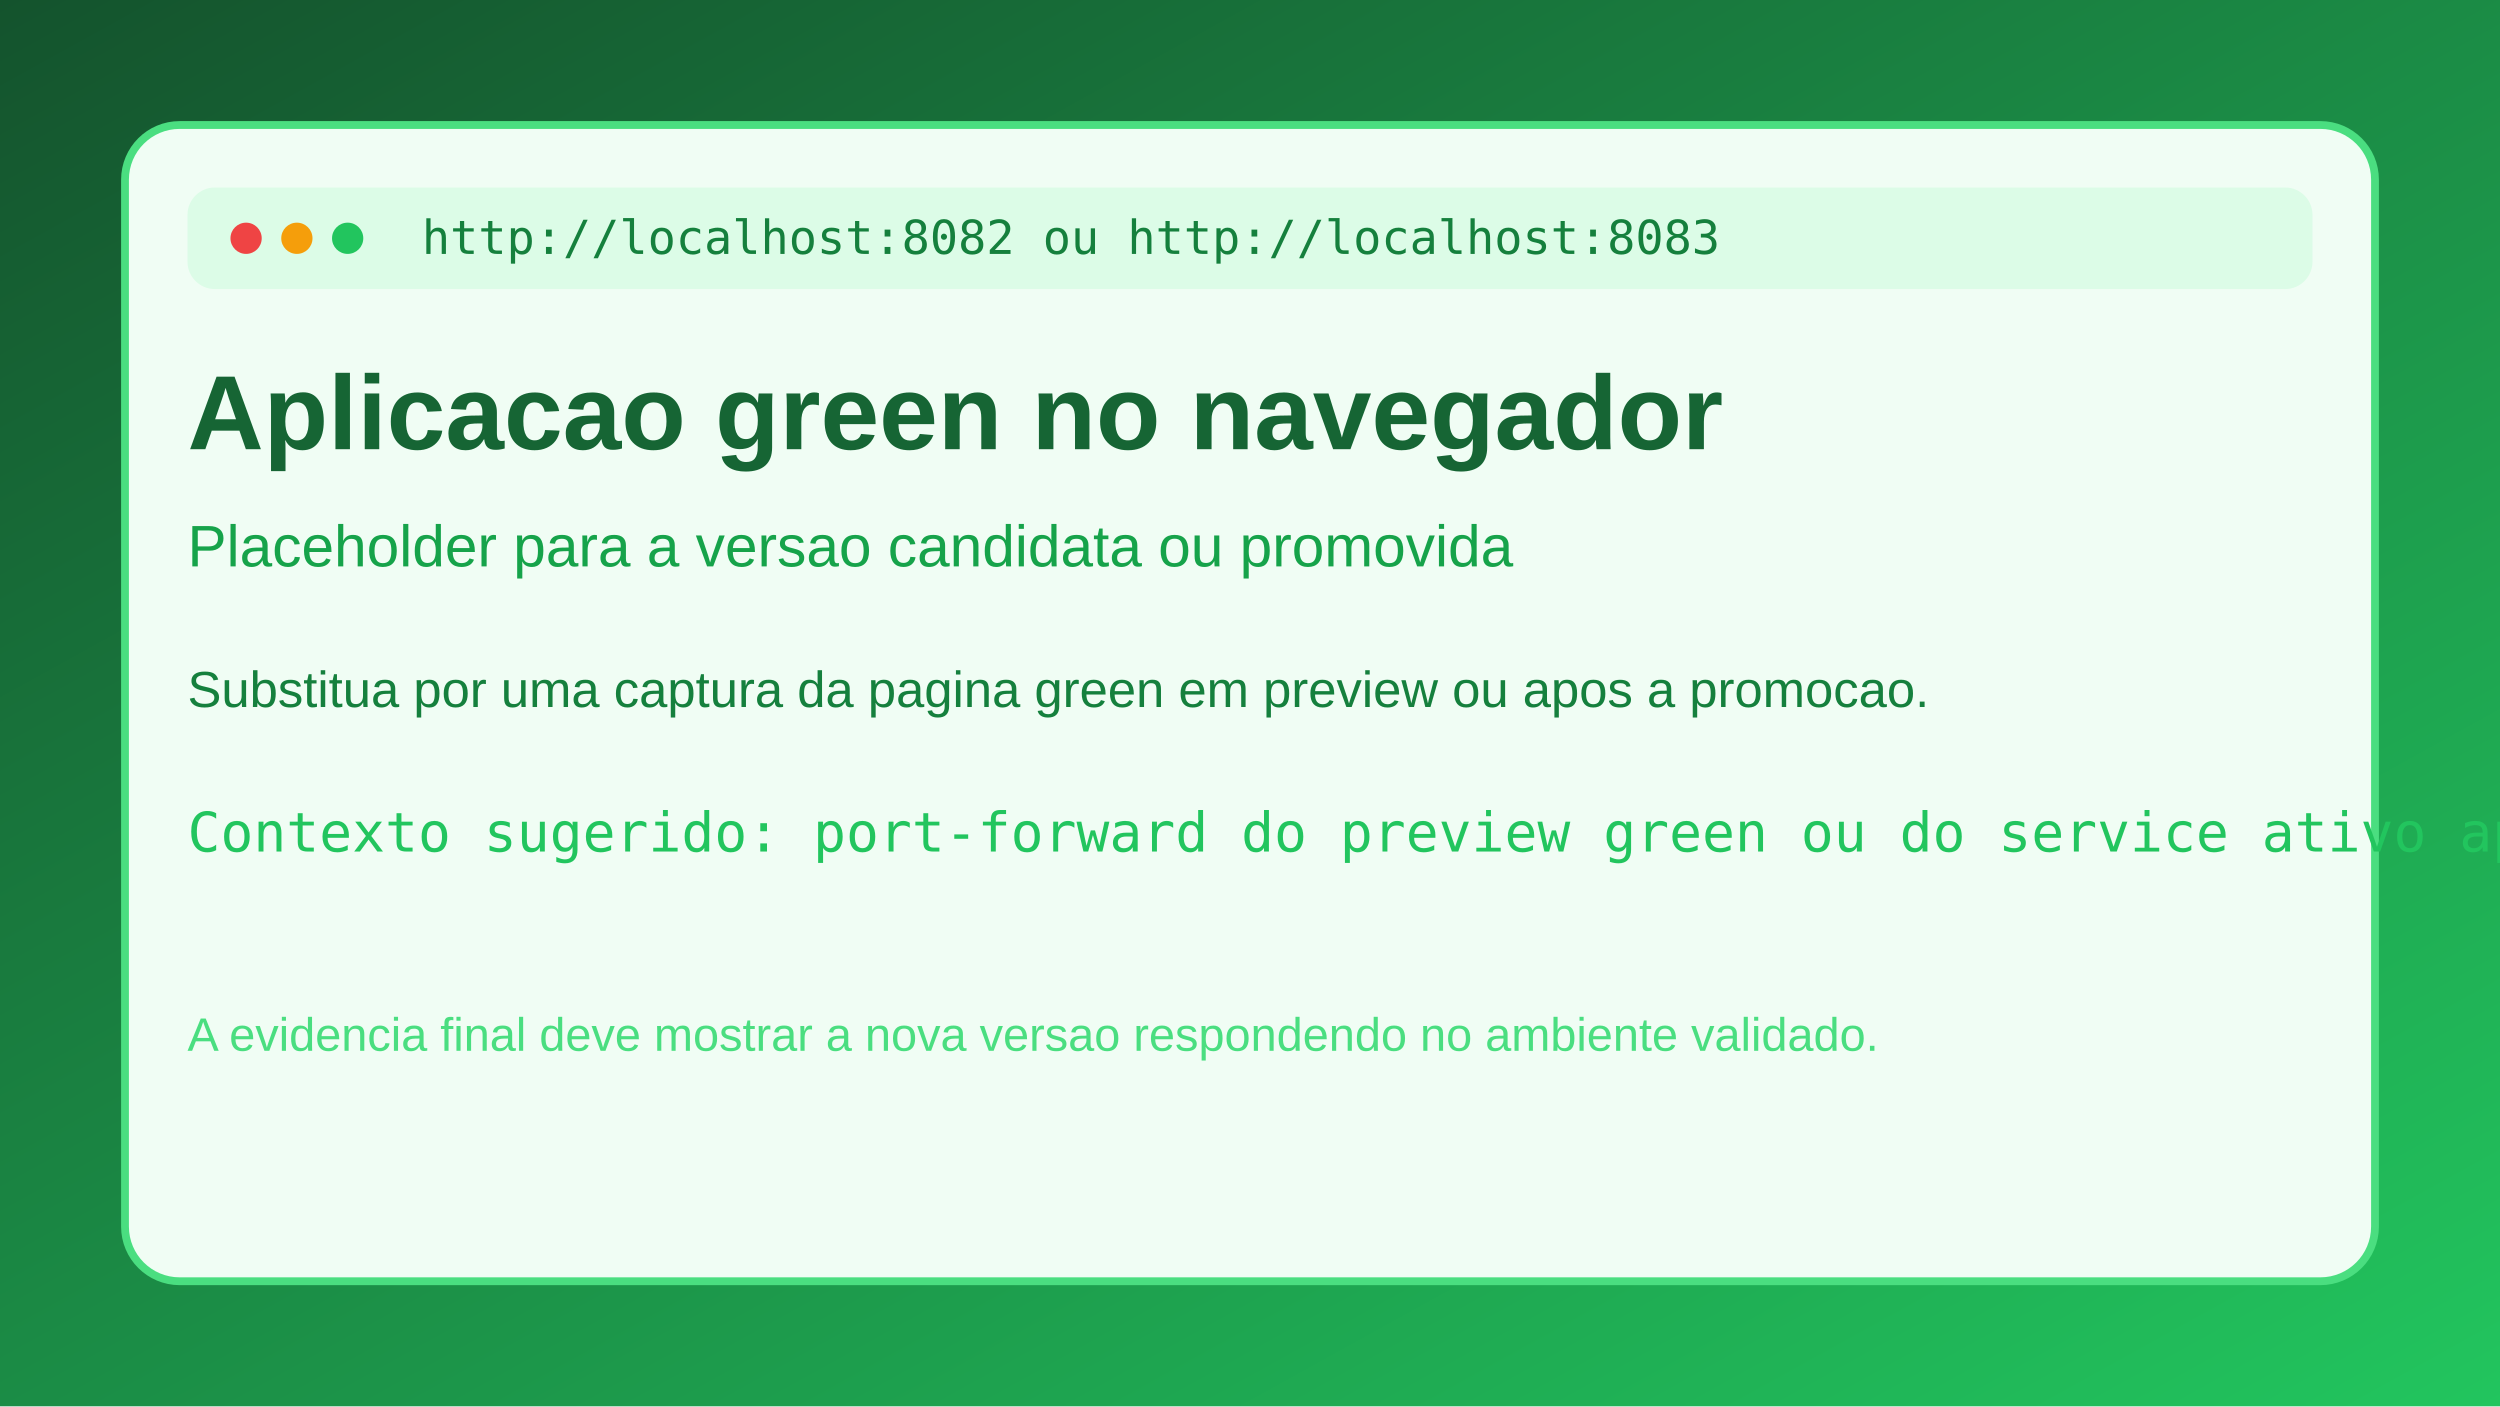
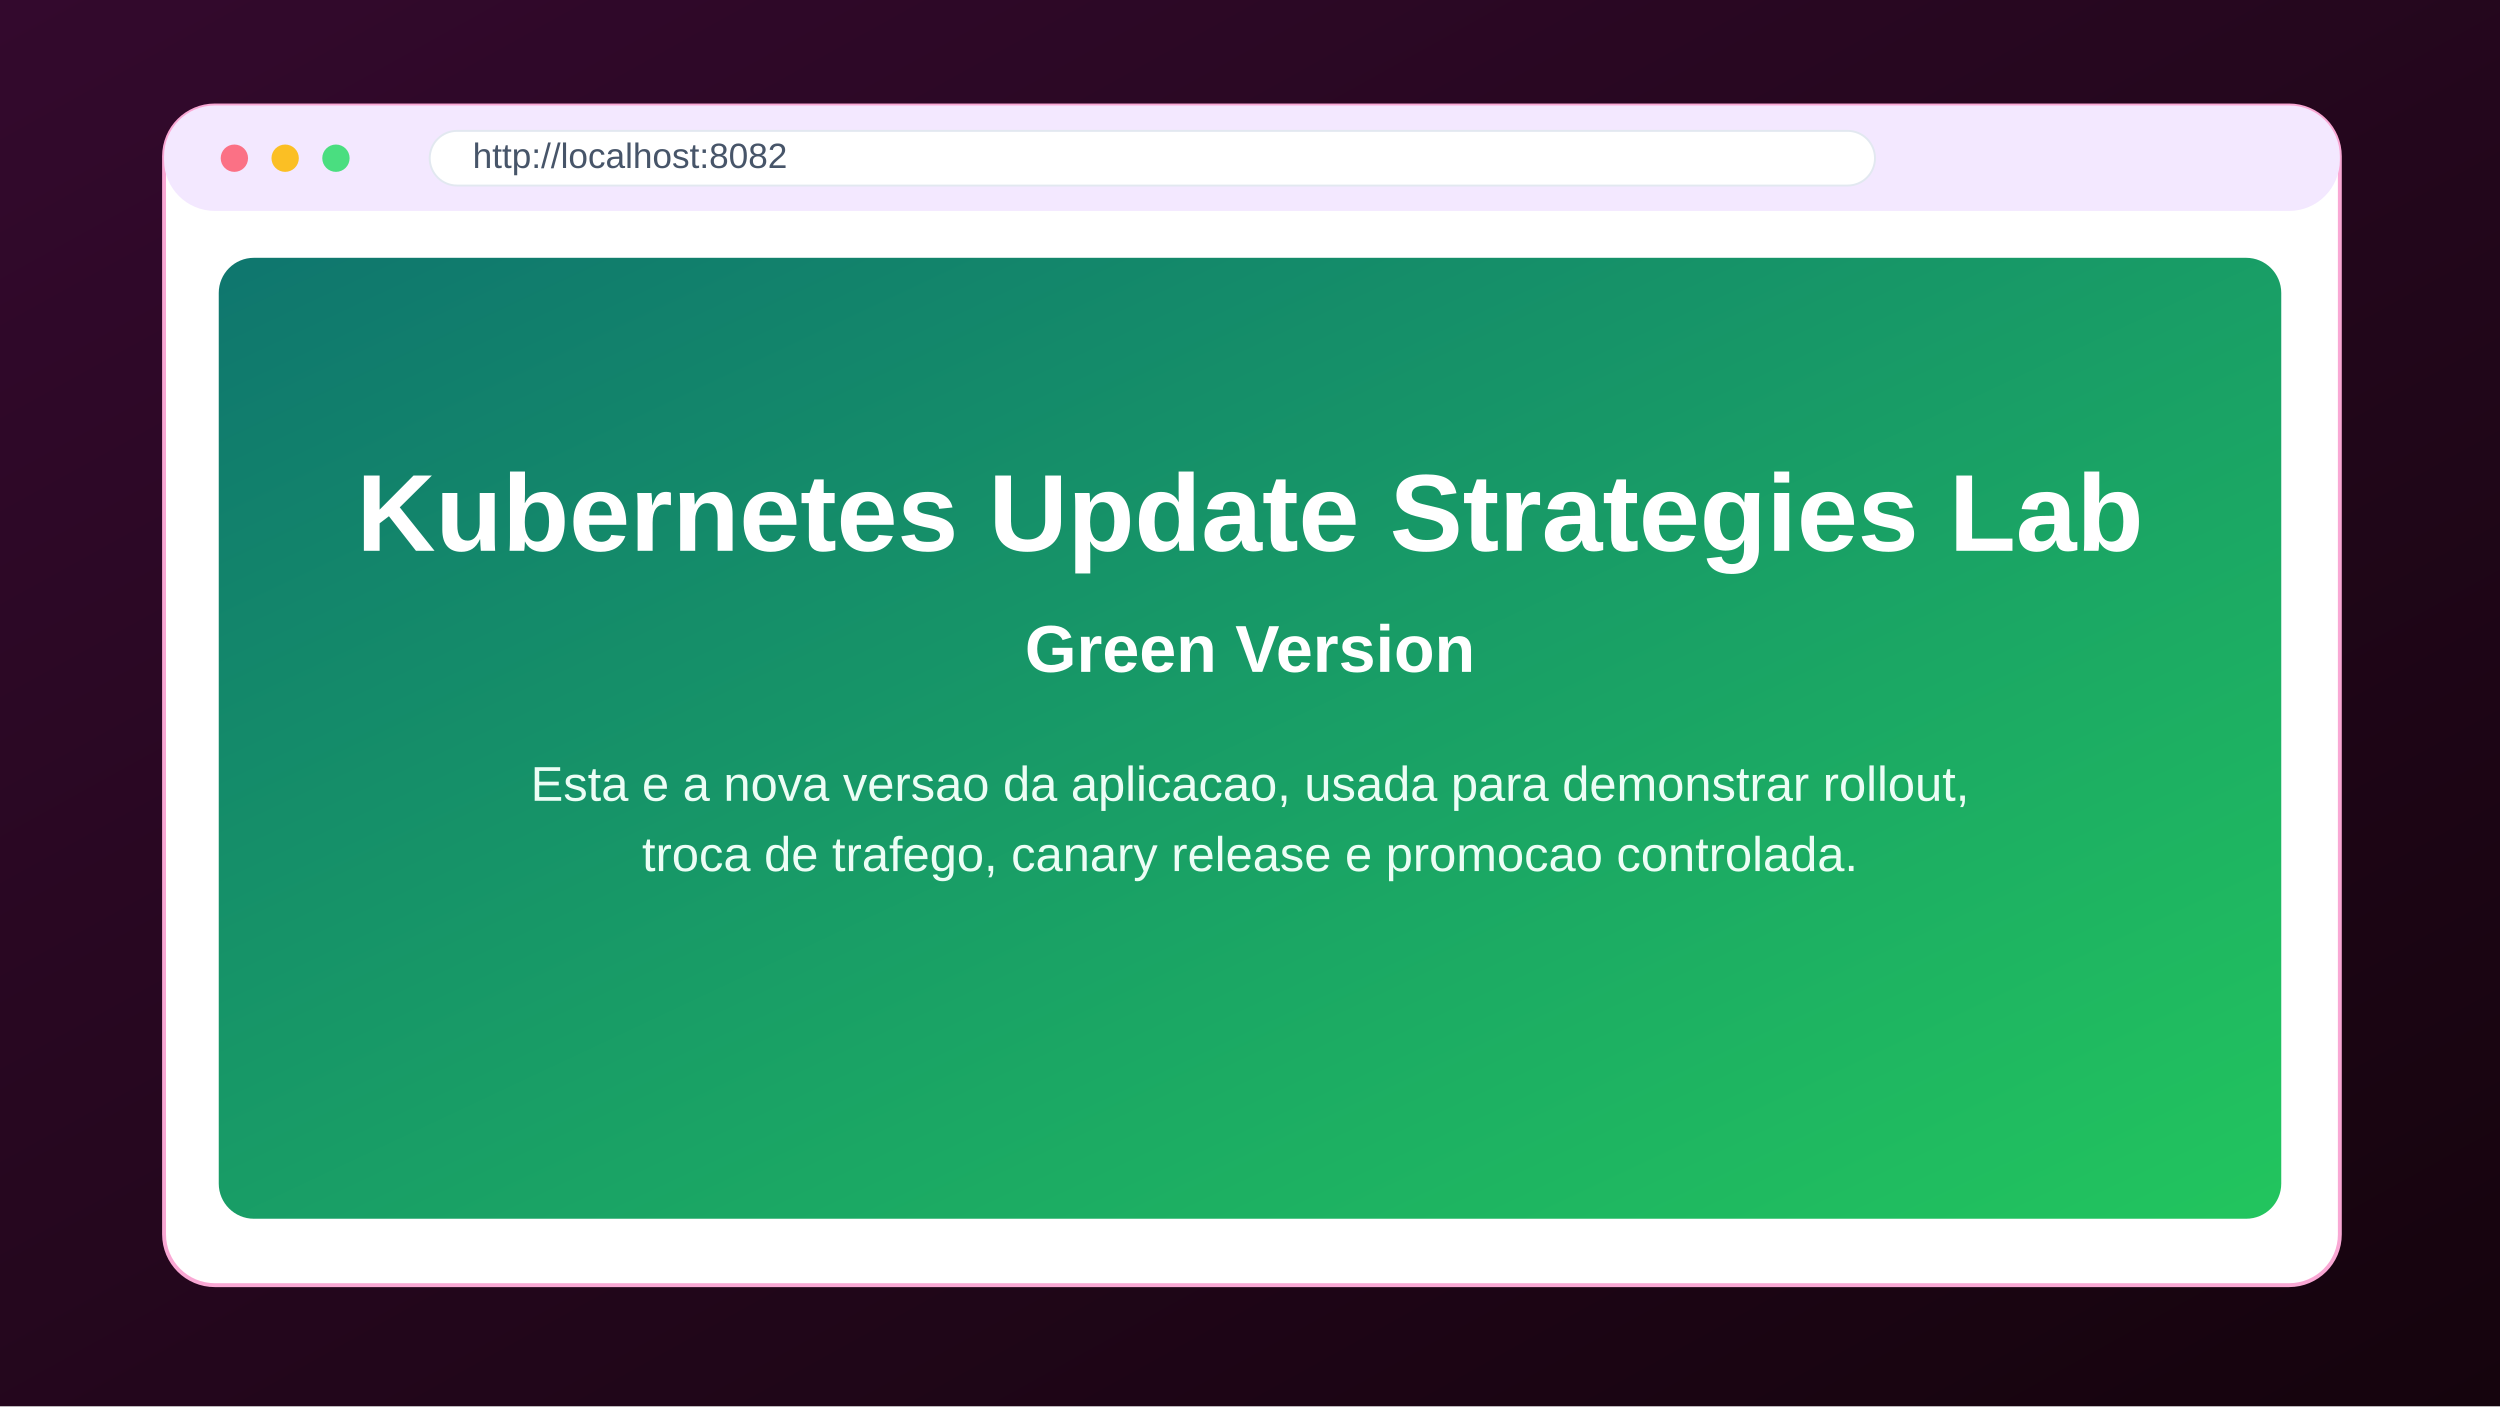
<svg xmlns="http://www.w3.org/2000/svg" width="1280" height="720" viewBox="0 0 1280 720" role="img" aria-labelledby="title desc">
  <defs>
    <linearGradient id="bg" x1="0" x2="1" y1="0" y2="1">
-       <stop offset="0%" stop-color="#14532d" />
+       <stop offset="0%" stop-color="#33092d" />
+       <stop offset="100%" stop-color="#15040d" />
+     </linearGradient>
+     <linearGradient id="appbg" x1="0" x2="1" y1="0" y2="1">
+       <stop offset="0%" stop-color="#0f766e" />
      <stop offset="100%" stop-color="#22c55e" />
    </linearGradient>
  </defs>
  <rect width="1280" height="720" fill="url(#bg)" />
-   <rect x="64" y="64" width="1152" height="592" rx="28" fill="#f0fdf4" stroke="#4ade80" stroke-width="4" />
-   <rect x="96" y="96" width="1088" height="52" rx="14" fill="#dcfce7" />
-   <circle cx="126" cy="122" r="8" fill="#ef4444" />
-   <circle cx="152" cy="122" r="8" fill="#f59e0b" />
-   <circle cx="178" cy="122" r="8" fill="#22c55e" />
-   <text x="216" y="130" fill="#15803d" font-family="Consolas, Monaco, monospace" font-size="24">http://localhost:8082 ou http://localhost:8083</text>
-   <text x="96" y="230" fill="#166534" font-family="Segoe UI, Arial, sans-serif" font-size="54" font-weight="700">Aplicacao green no navegador</text>
-   <text x="96" y="290" fill="#16a34a" font-family="Segoe UI, Arial, sans-serif" font-size="30">Placeholder para a versao candidata ou promovida</text>
-   <text x="96" y="362" fill="#15803d" font-family="Segoe UI, Arial, sans-serif" font-size="26">Substitua por uma captura da pagina green em preview ou apos a promocao.</text>
-   <text x="96" y="436" fill="#22c55e" font-family="Consolas, Monaco, monospace" font-size="28">Contexto sugerido: port-forward do preview green ou do service ativo apos o switch</text>
-   <text x="96" y="538" fill="#4ade80" font-family="Segoe UI, Arial, sans-serif" font-size="24">A evidencia final deve mostrar a nova versao respondendo no ambiente validado.</text>
+   <rect x="94" y="66" width="1096" height="588" rx="28" fill="#000000" opacity="0.26" />
+   <rect x="84" y="54" width="1114" height="604" rx="26" fill="#ffffff" stroke="#f9a8d4" stroke-width="2" />
+   <rect x="84" y="54" width="1114" height="54" rx="26" fill="#f3e8ff" />
+   <circle cx="120" cy="81" r="7" fill="#fb7185" />
+   <circle cx="146" cy="81" r="7" fill="#fbbf24" />
+   <circle cx="172" cy="81" r="7" fill="#4ade80" />
+   <rect x="220" y="67" width="740" height="28" rx="14" fill="#ffffff" stroke="#e2e8f0" />
+   <text x="242" y="86" fill="#475569" font-family="Segoe UI, Arial, sans-serif" font-size="18">http://localhost:8082</text>
+   <rect x="112" y="132" width="1056" height="492" rx="18" fill="url(#appbg)" />
+   <text x="640" y="282" text-anchor="middle" fill="#ffffff" font-family="Segoe UI, Arial, sans-serif" font-size="56" font-weight="700">Kubernetes Update Strategies Lab</text>
+   <text x="640" y="344" text-anchor="middle" fill="#ffffff" font-family="Segoe UI, Arial, sans-serif" font-size="34" font-weight="600">Green Version</text>
+   <text x="640" y="410" text-anchor="middle" fill="#ecfdf5" font-family="Segoe UI, Arial, sans-serif" font-size="25">Esta e a nova versao da aplicacao, usada para demonstrar rollout,</text>
+   <text x="640" y="446" text-anchor="middle" fill="#ecfdf5" font-family="Segoe UI, Arial, sans-serif" font-size="25">troca de trafego, canary release e promocao controlada.</text>
</svg>
